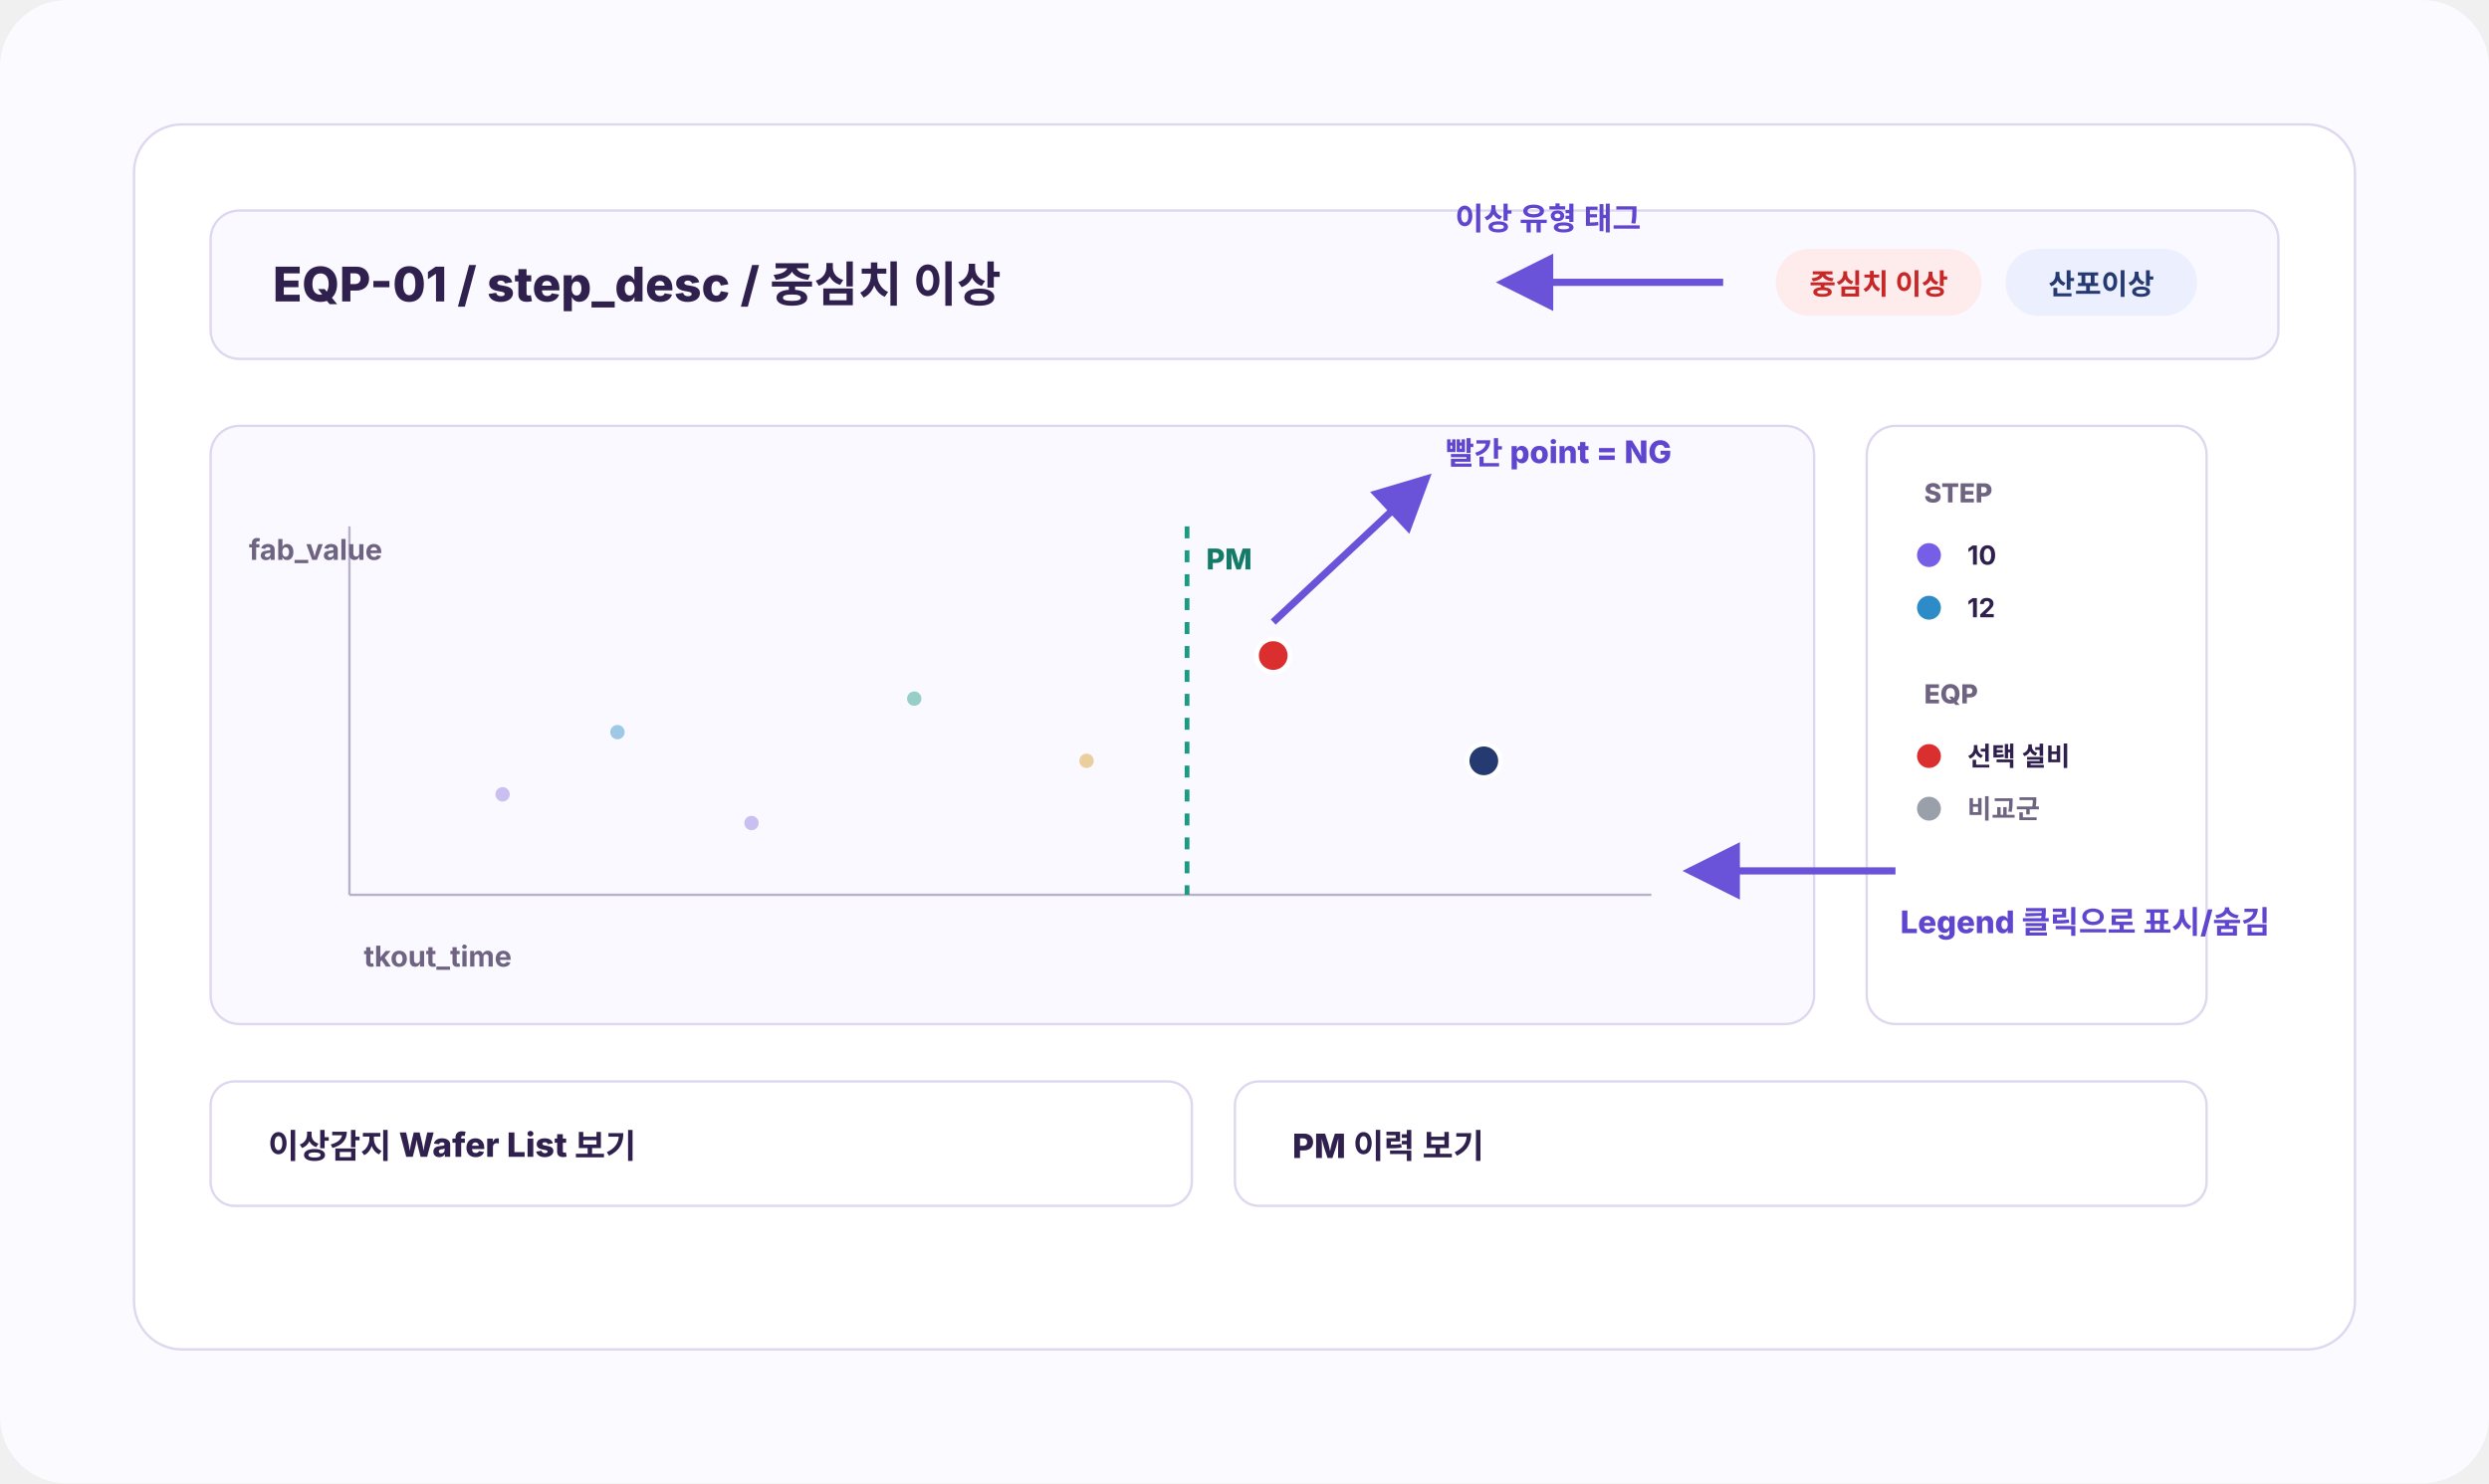
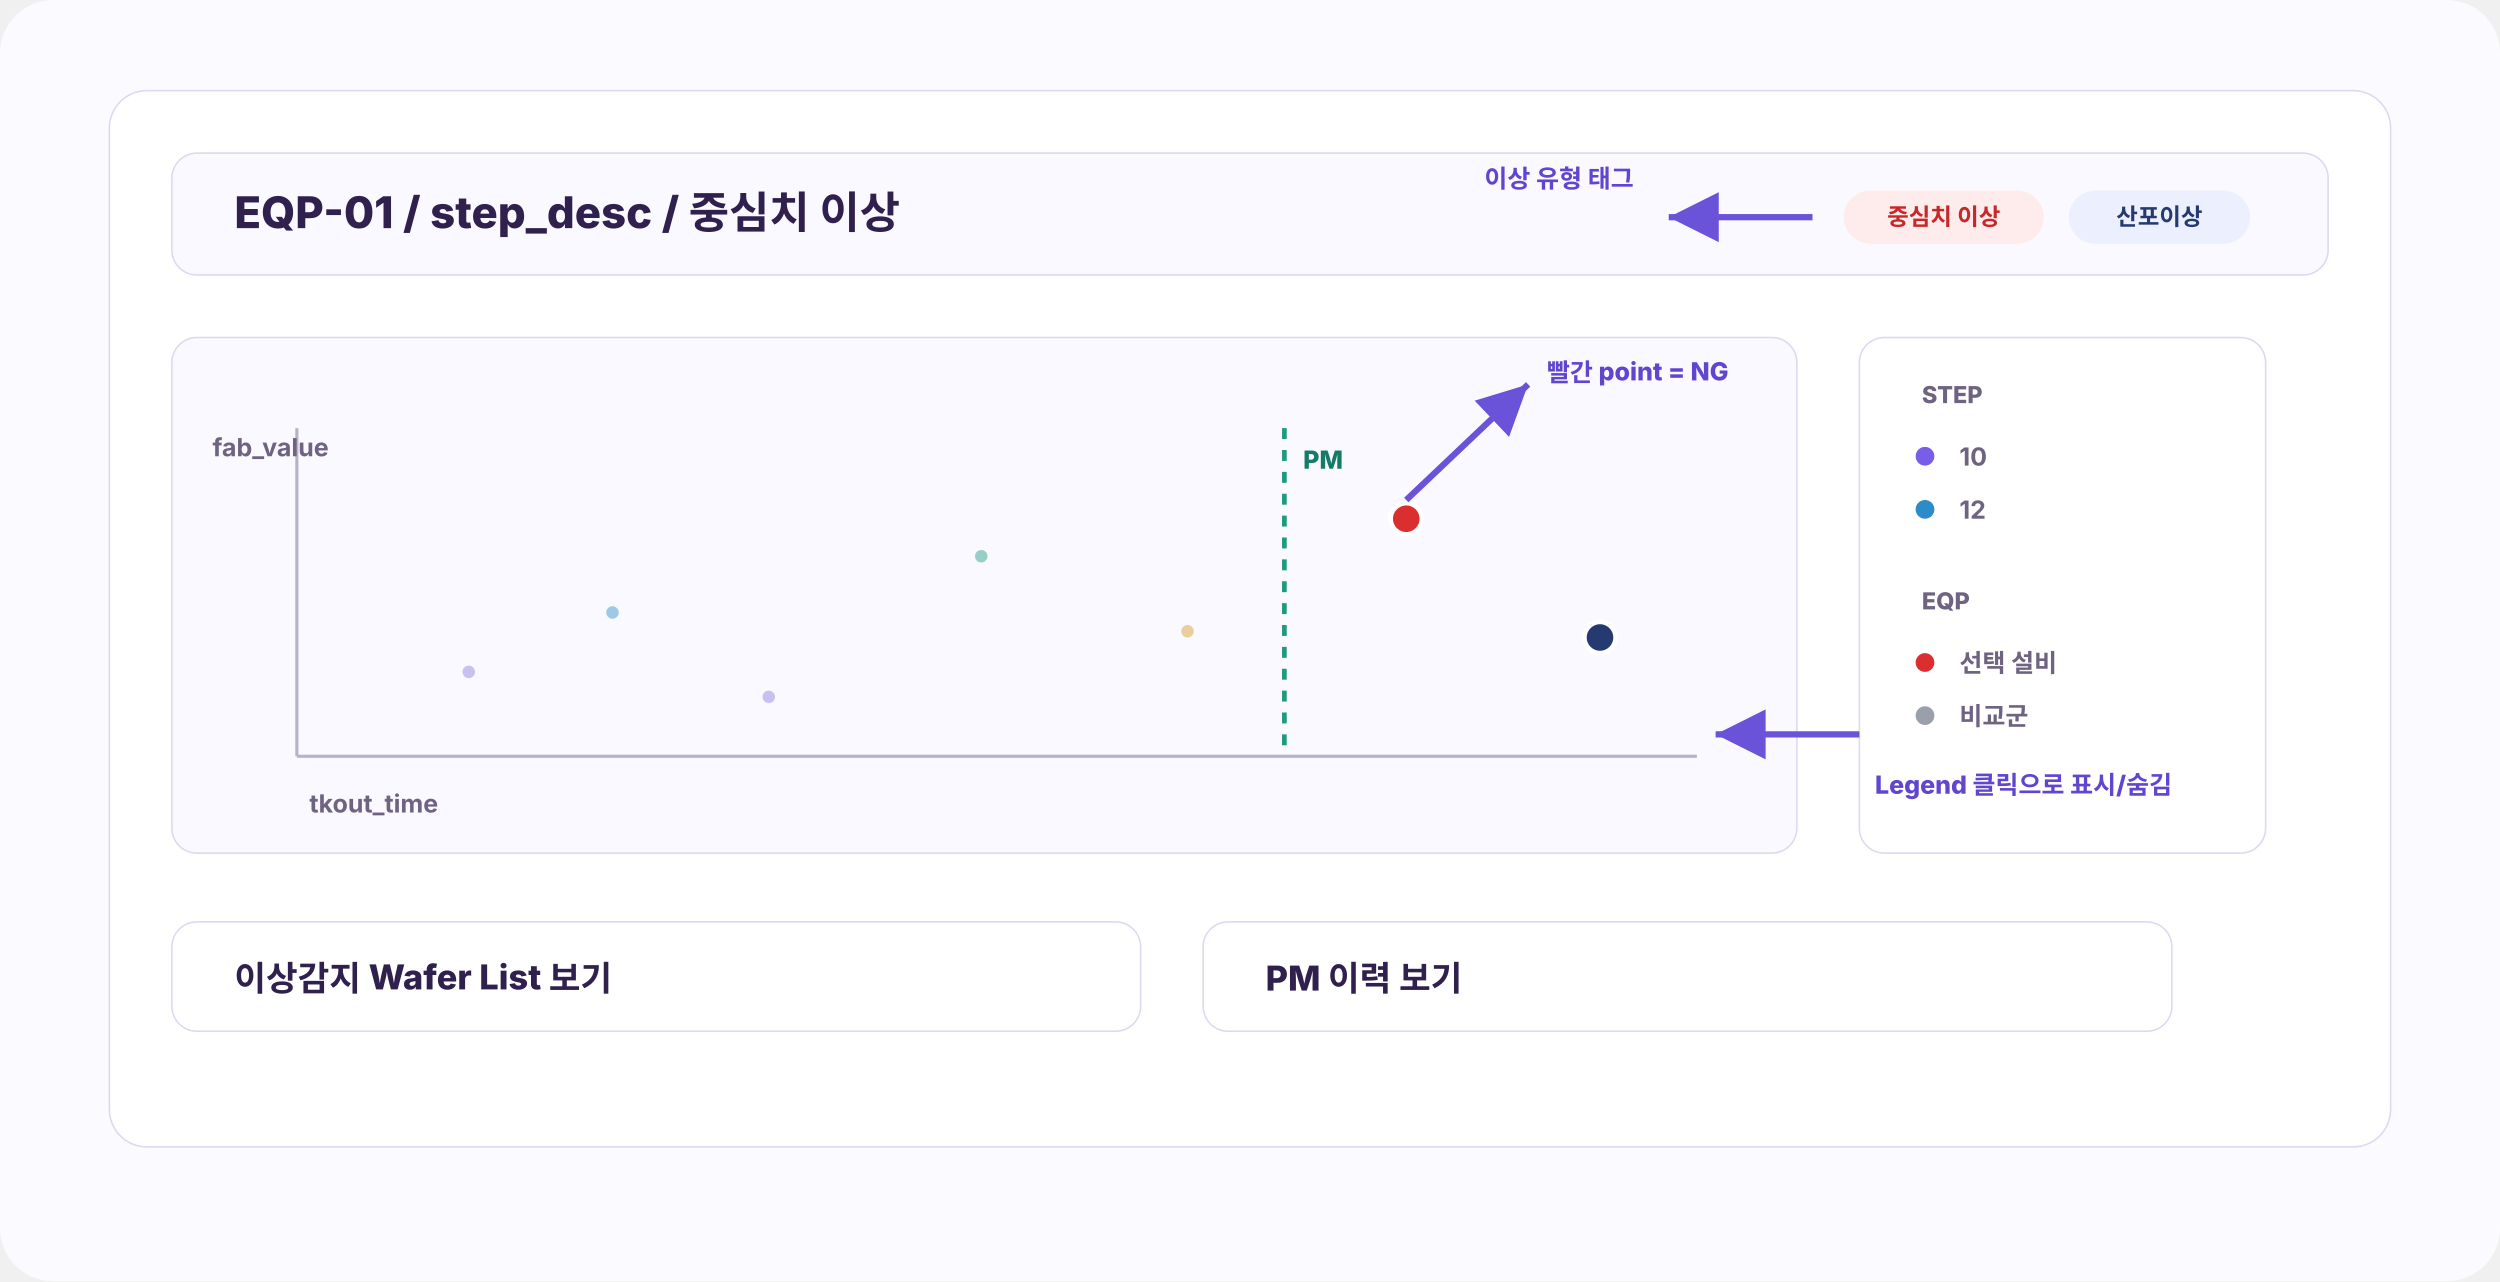
- <svg xmlns="http://www.w3.org/2000/svg" width="1040" height="620" viewBox="0 0 1040 620" role="img" aria-labelledby="title desc">
+ <svg xmlns="http://www.w3.org/2000/svg" width="1600" height="820" viewBox="0 0 1600 820" role="img" aria-labelledby="title desc">
  <defs>
-     <marker id="arrow" markerWidth="10" markerHeight="10" refX="8" refY="5" orient="auto">
-       <path d="M1 1l8 4-8 4z" fill="#6a52d9" />
+     <marker id="arrow" markerWidth="12" markerHeight="12" refX="10" refY="6" orient="auto">
+       <path d="M2 2l8 4-8 4z" fill="#6a52d9" />
    </marker>
+     <style>
+       text{font-family:Pretendard,Inter,Arial,sans-serif}
+       .h1{fill:#2f204d;font-size:28px;font-weight:800}
+       .h2{fill:#2f204d;font-size:22px;font-weight:800}
+       .label{fill:#6f6382;font-size:15px;font-weight:800}
+       .body{fill:#6f6382;font-size:16px;font-weight:650}
+       .call{fill:#6045cf;font-size:16px;font-weight:800}
+     </style>
  </defs>
-   <rect width="1040" height="620" rx="28" fill="#fbfaff" />
-   <rect x="56" y="52" width="928" height="512" rx="20" fill="#ffffff" stroke="#ded7ef" />
-   <rect x="88" y="88" width="864" height="62" rx="12" fill="#faf9ff" stroke="#ded7ef" />
-   <text x="114" y="126" fill="#2f204d" font-family="Pretendard, Inter, Arial, sans-serif" font-size="20" font-weight="800">EQP-01 / step_desc / 중심치 이상</text>
-   <rect x="742" y="104" width="86" height="28" rx="14" fill="#feecec" />
-   <text x="785" y="123" text-anchor="middle" fill="#c82727" font-family="Pretendard, Inter, Arial, sans-serif" font-size="12" font-weight="800">중심치 이상</text>
-   <rect x="838" y="104" width="80" height="28" rx="14" fill="#eceffd" />
-   <text x="878" y="123" text-anchor="middle" fill="#263a72" font-family="Pretendard, Inter, Arial, sans-serif" font-size="12" font-weight="800">산포이상</text>
-   <rect x="88" y="178" width="670" height="250" rx="12" fill="#faf9ff" stroke="#ded7ef" />
-   <line x1="146" y1="374" x2="690" y2="374" stroke="#b9b0c9" />
-   <line x1="146" y1="220" x2="146" y2="374" stroke="#b9b0c9" />
-   <text x="152" y="404" fill="#6f6382" font-family="Pretendard, Inter, Arial, sans-serif" font-size="12" font-weight="650">tkout_time</text>
-   <text x="104" y="234" fill="#6f6382" font-family="Pretendard, Inter, Arial, sans-serif" font-size="12" font-weight="650">fab_value</text>
-   <circle cx="210" cy="332" r="3" fill="#8d7adf" opacity="0.45" />
-   <circle cx="258" cy="306" r="3" fill="#2d8bc7" opacity="0.45" />
-   <circle cx="314" cy="344" r="3" fill="#8d7adf" opacity="0.45" />
-   <circle cx="382" cy="292" r="3" fill="#1f9a82" opacity="0.45" />
-   <circle cx="454" cy="318" r="3" fill="#d89a25" opacity="0.45" />
-   <circle cx="532" cy="274" r="7" fill="#db2f2f" stroke="#ffffff" stroke-width="2" />
-   <circle cx="620" cy="318" r="7" fill="#263a72" stroke="#ffffff" stroke-width="2" />
-   <line x1="496" y1="220" x2="496" y2="374" stroke="#1f9a82" stroke-width="2" stroke-dasharray="5 5" />
-   <text x="504" y="238" fill="#147b68" font-family="Pretendard, Inter, Arial, sans-serif" font-size="12" font-weight="800">PM</text>
-   <rect x="780" y="178" width="142" height="250" rx="12" fill="#ffffff" stroke="#ded7ef" />
-   <text x="804" y="210" fill="#6f6382" font-family="Pretendard, Inter, Arial, sans-serif" font-size="11" font-weight="800">STEP</text>
-   <circle cx="806" cy="232" r="5" fill="#765ee6" />
-   <text x="822" y="236" fill="#2f204d" font-family="Pretendard, Inter, Arial, sans-serif" font-size="11" font-weight="700">10</text>
-   <circle cx="806" cy="254" r="5" fill="#2d8bc7" />
-   <text x="822" y="258" fill="#2f204d" font-family="Pretendard, Inter, Arial, sans-serif" font-size="11" font-weight="700">12</text>
-   <text x="804" y="294" fill="#6f6382" font-family="Pretendard, Inter, Arial, sans-serif" font-size="11" font-weight="800">EQP</text>
-   <circle cx="806" cy="316" r="5" fill="#db2f2f" />
-   <text x="822" y="320" fill="#2f204d" font-family="Pretendard, Inter, Arial, sans-serif" font-size="11" font-weight="700">선택 설비</text>
-   <circle cx="806" cy="338" r="5" fill="#9aa0aa" />
-   <text x="822" y="342" fill="#6f6382" font-family="Pretendard, Inter, Arial, sans-serif" font-size="11" font-weight="700">비교군</text>
-   <rect x="88" y="452" width="410" height="52" rx="10" fill="#ffffff" stroke="#ded7ef" />
-   <text x="112" y="484" fill="#2f204d" font-family="Pretendard, Inter, Arial, sans-serif" font-size="14" font-weight="800">이상감지 Wafer List 보기</text>
-   <rect x="516" y="452" width="406" height="52" rx="10" fill="#ffffff" stroke="#ded7ef" />
-   <text x="540" y="484" fill="#2f204d" font-family="Pretendard, Inter, Arial, sans-serif" font-size="14" font-weight="800">PM 이력 보기</text>
-   <path d="M720 118h-92" stroke="#6a52d9" stroke-width="3" marker-end="url(#arrow)" />
-   <text x="608" y="96" fill="#6045cf" font-family="Pretendard, Inter, Arial, sans-serif" font-size="13" font-weight="800">이상 유형 태그</text>
-   <path d="M532 260l64-60" stroke="#6a52d9" stroke-width="3" marker-end="url(#arrow)" />
-   <text x="604" y="194" fill="#6045cf" font-family="Pretendard, Inter, Arial, sans-serif" font-size="13" font-weight="800">빨간 point = NG</text>
-   <path d="M792 364h-86" stroke="#6a52d9" stroke-width="3" marker-end="url(#arrow)" />
-   <text x="794" y="390" fill="#6045cf" font-family="Pretendard, Inter, Arial, sans-serif" font-size="13" font-weight="800">Legend 클릭으로 표시/숨김</text>
+   <rect width="1600" height="820" rx="34" fill="#fbfaff" />
+   <rect x="70" y="58" width="1460" height="676" rx="24" fill="#ffffff" stroke="#ded7ef" />
+   <rect x="110" y="98" width="1380" height="78" rx="16" fill="#faf9ff" stroke="#ded7ef" />
+   <text class="h1" x="150" y="146">EQP-01 / step_desc / 중심치 이상</text>
+   <rect x="1180" y="122" width="128" height="34" rx="17" fill="#feecec" />
+   <text x="1244" y="144" text-anchor="middle" fill="#c82727" font-family="Pretendard,Inter,Arial,sans-serif" font-size="15" font-weight="800">중심치 이상</text>
+   <rect x="1324" y="122" width="116" height="34" rx="17" fill="#eceffd" />
+   <text x="1382" y="144" text-anchor="middle" fill="#263a72" font-family="Pretendard,Inter,Arial,sans-serif" font-size="15" font-weight="800">산포이상</text>
+   <rect x="110" y="216" width="1040" height="330" rx="16" fill="#faf9ff" stroke="#ded7ef" />
+   <line x1="190" y1="484" x2="1086" y2="484" stroke="#b9b0c9" stroke-width="2" />
+   <line x1="190" y1="274" x2="190" y2="484" stroke="#b9b0c9" stroke-width="2" />
+   <text class="body" x="198" y="520">tkout_time</text>
+   <text class="body" x="136" y="292">fab_value</text>
+   <circle cx="300" cy="430" r="4" fill="#8d7adf" opacity="0.45" />
+   <circle cx="392" cy="392" r="4" fill="#2d8bc7" opacity="0.45" />
+   <circle cx="492" cy="446" r="4" fill="#8d7adf" opacity="0.45" />
+   <circle cx="628" cy="356" r="4" fill="#1f9a82" opacity="0.45" />
+   <circle cx="760" cy="404" r="4" fill="#d89a25" opacity="0.45" />
+   <circle cx="900" cy="332" r="10" fill="#db2f2f" stroke="#ffffff" stroke-width="3" />
+   <circle cx="1024" cy="408" r="10" fill="#263a72" stroke="#ffffff" stroke-width="3" />
+   <line x1="822" y1="274" x2="822" y2="484" stroke="#1f9a82" stroke-width="3" stroke-dasharray="7 7" />
+   <text x="834" y="300" fill="#147b68" font-family="Pretendard,Inter,Arial,sans-serif" font-size="16" font-weight="800">PM</text>
+   <rect x="1190" y="216" width="260" height="330" rx="16" fill="#ffffff" stroke="#ded7ef" />
+   <text class="label" x="1230" y="258">STEP</text>
+   <circle cx="1232" cy="292" r="6" fill="#765ee6" />
+   <text class="body" x="1254" y="298" fill="#2f204d">10</text>
+   <circle cx="1232" cy="326" r="6" fill="#2d8bc7" />
+   <text class="body" x="1254" y="332" fill="#2f204d">12</text>
+   <text class="label" x="1230" y="390">EQP</text>
+   <circle cx="1232" cy="424" r="6" fill="#db2f2f" />
+   <text class="body" x="1254" y="430" fill="#2f204d">선택 설비</text>
+   <circle cx="1232" cy="458" r="6" fill="#9aa0aa" />
+   <text class="body" x="1254" y="464">비교군</text>
+   <rect x="110" y="590" width="620" height="70" rx="16" fill="#ffffff" stroke="#ded7ef" />
+   <text class="h2" x="150" y="634">이상감지 Wafer List 보기</text>
+   <rect x="770" y="590" width="620" height="70" rx="16" fill="#ffffff" stroke="#ded7ef" />
+   <text class="h2" x="810" y="634">PM 이력 보기</text>
+   <path d="M1160 139h-92" stroke="#6a52d9" stroke-width="4" marker-end="url(#arrow)" />
+   <text class="call" x="950" y="120">이상 유형 태그</text>
+   <path d="M900 320l78-74" stroke="#6a52d9" stroke-width="4" marker-end="url(#arrow)" />
+   <text class="call" x="990" y="244">빨간 point = NG</text>
+   <path d="M1190 470h-92" stroke="#6a52d9" stroke-width="4" marker-end="url(#arrow)" />
+   <text class="call" x="1200" y="508">Legend 클릭으로 표시/숨김</text>
</svg>
